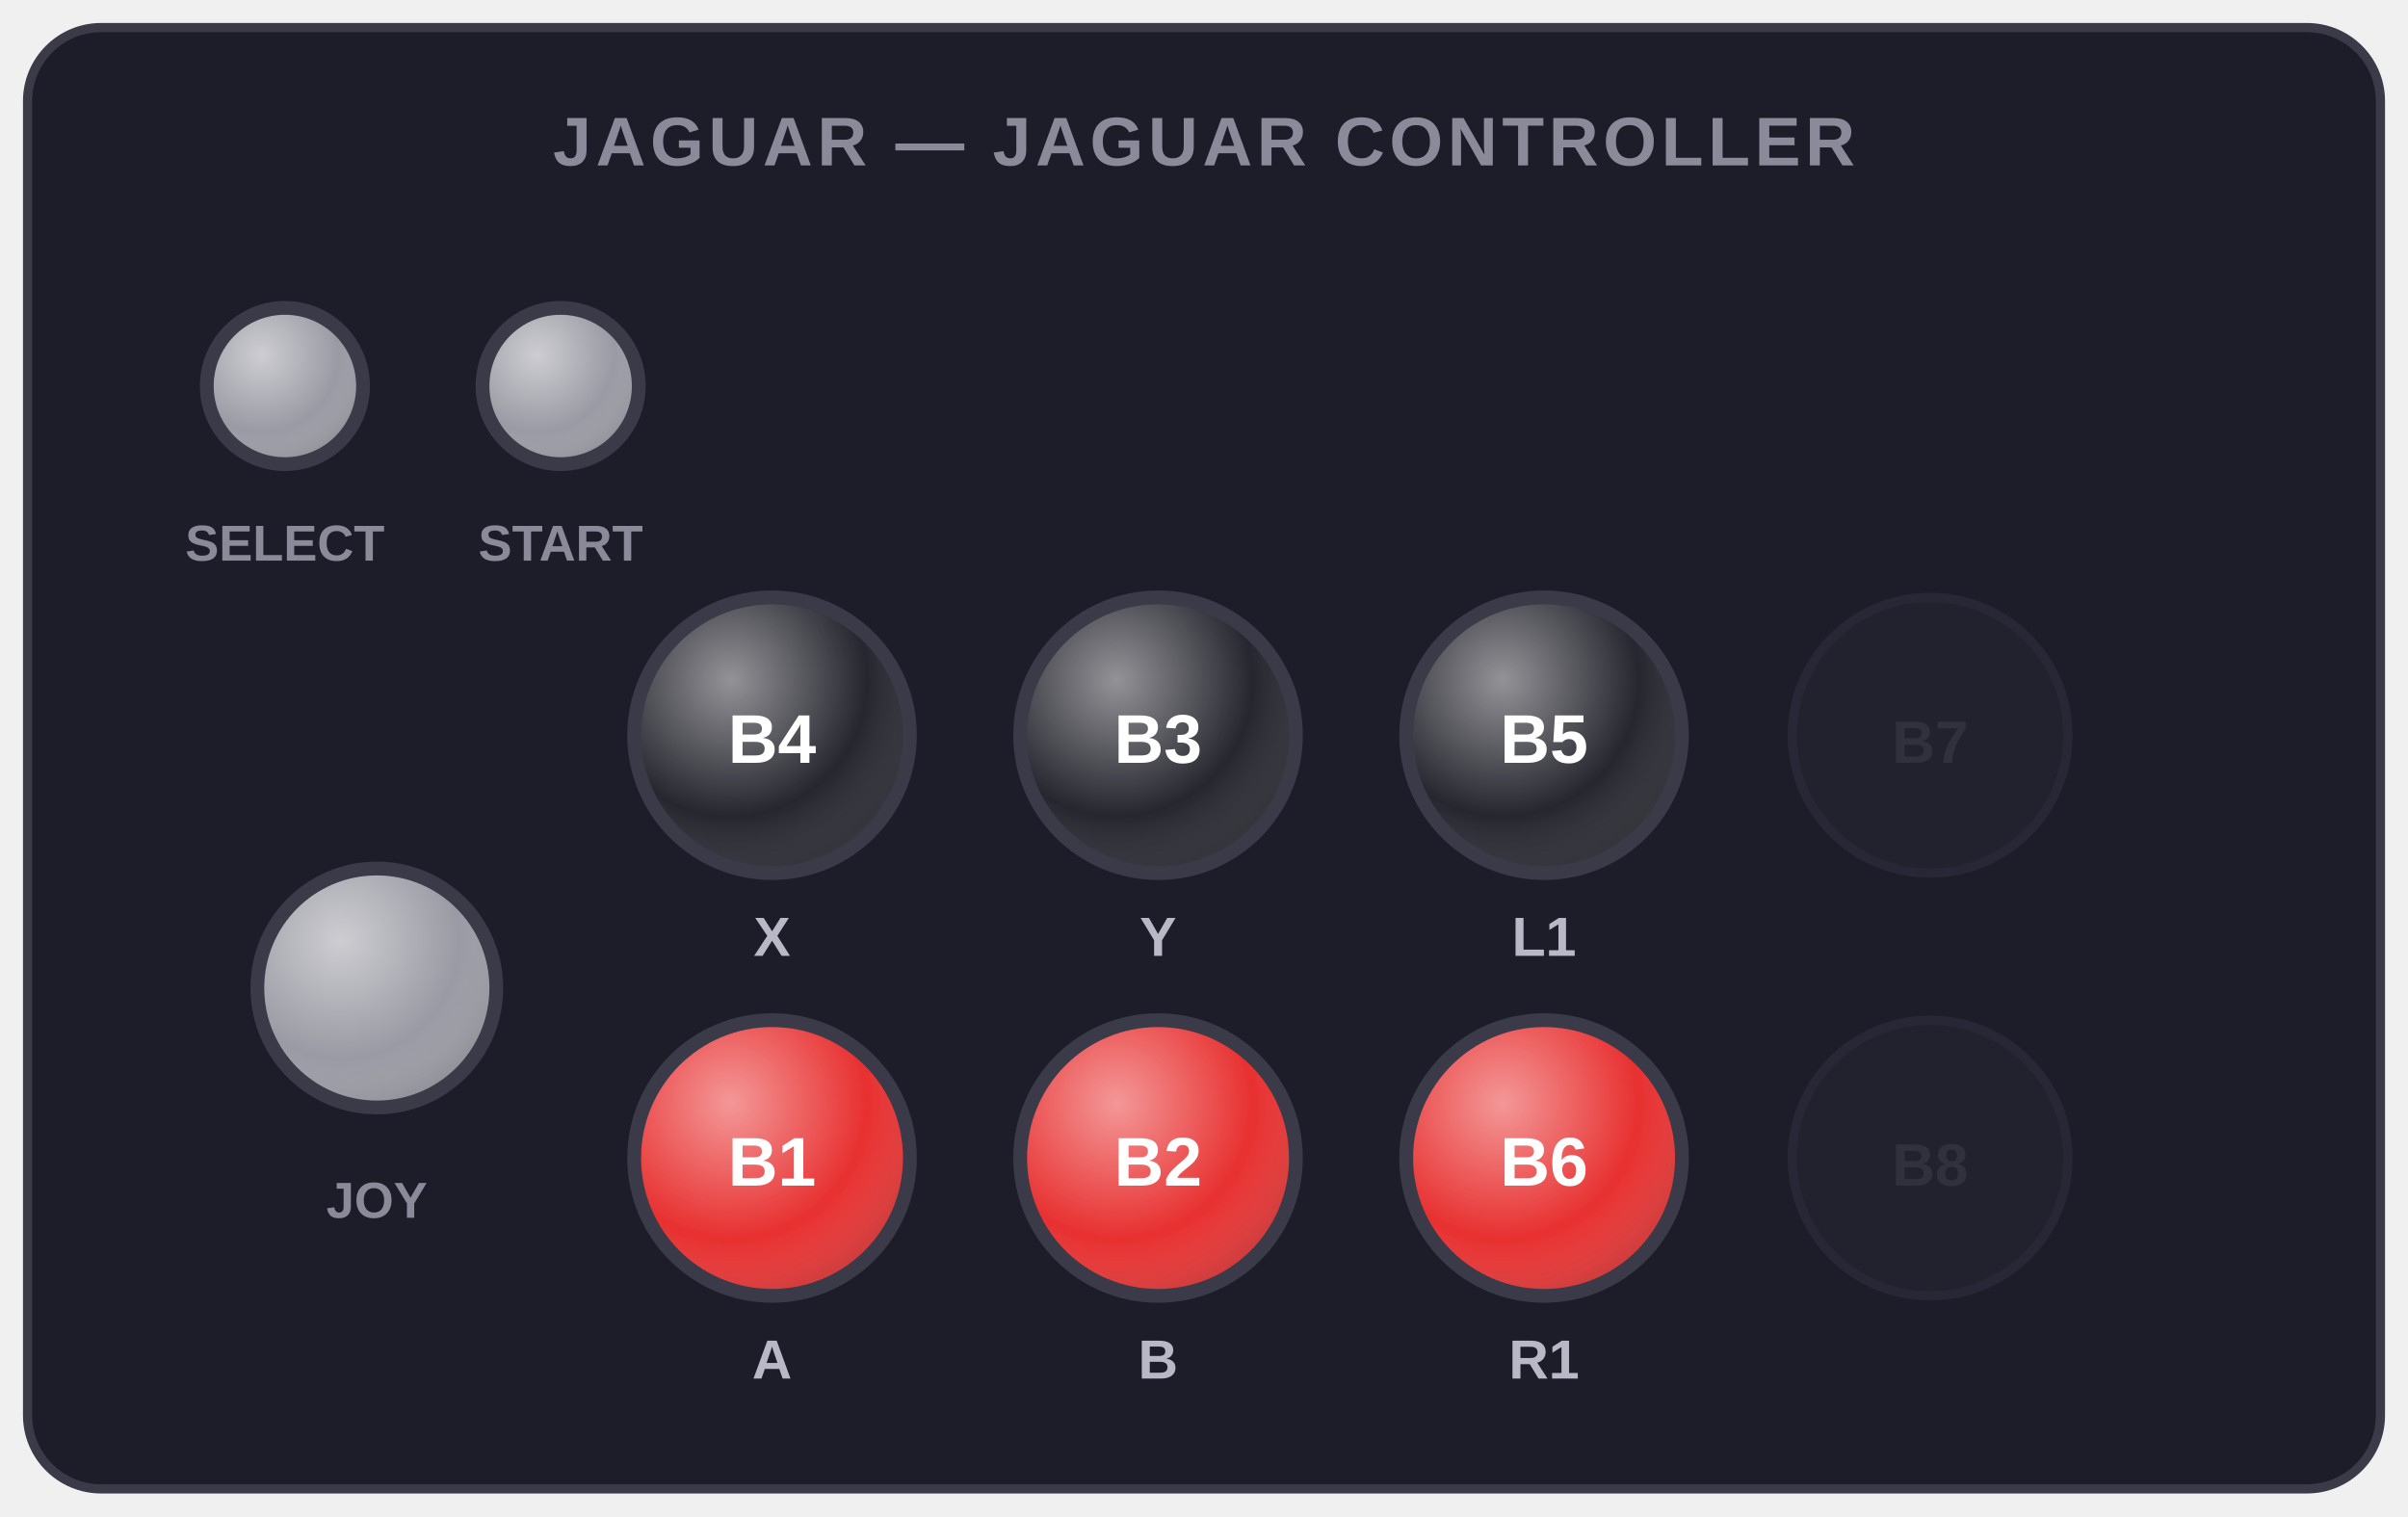
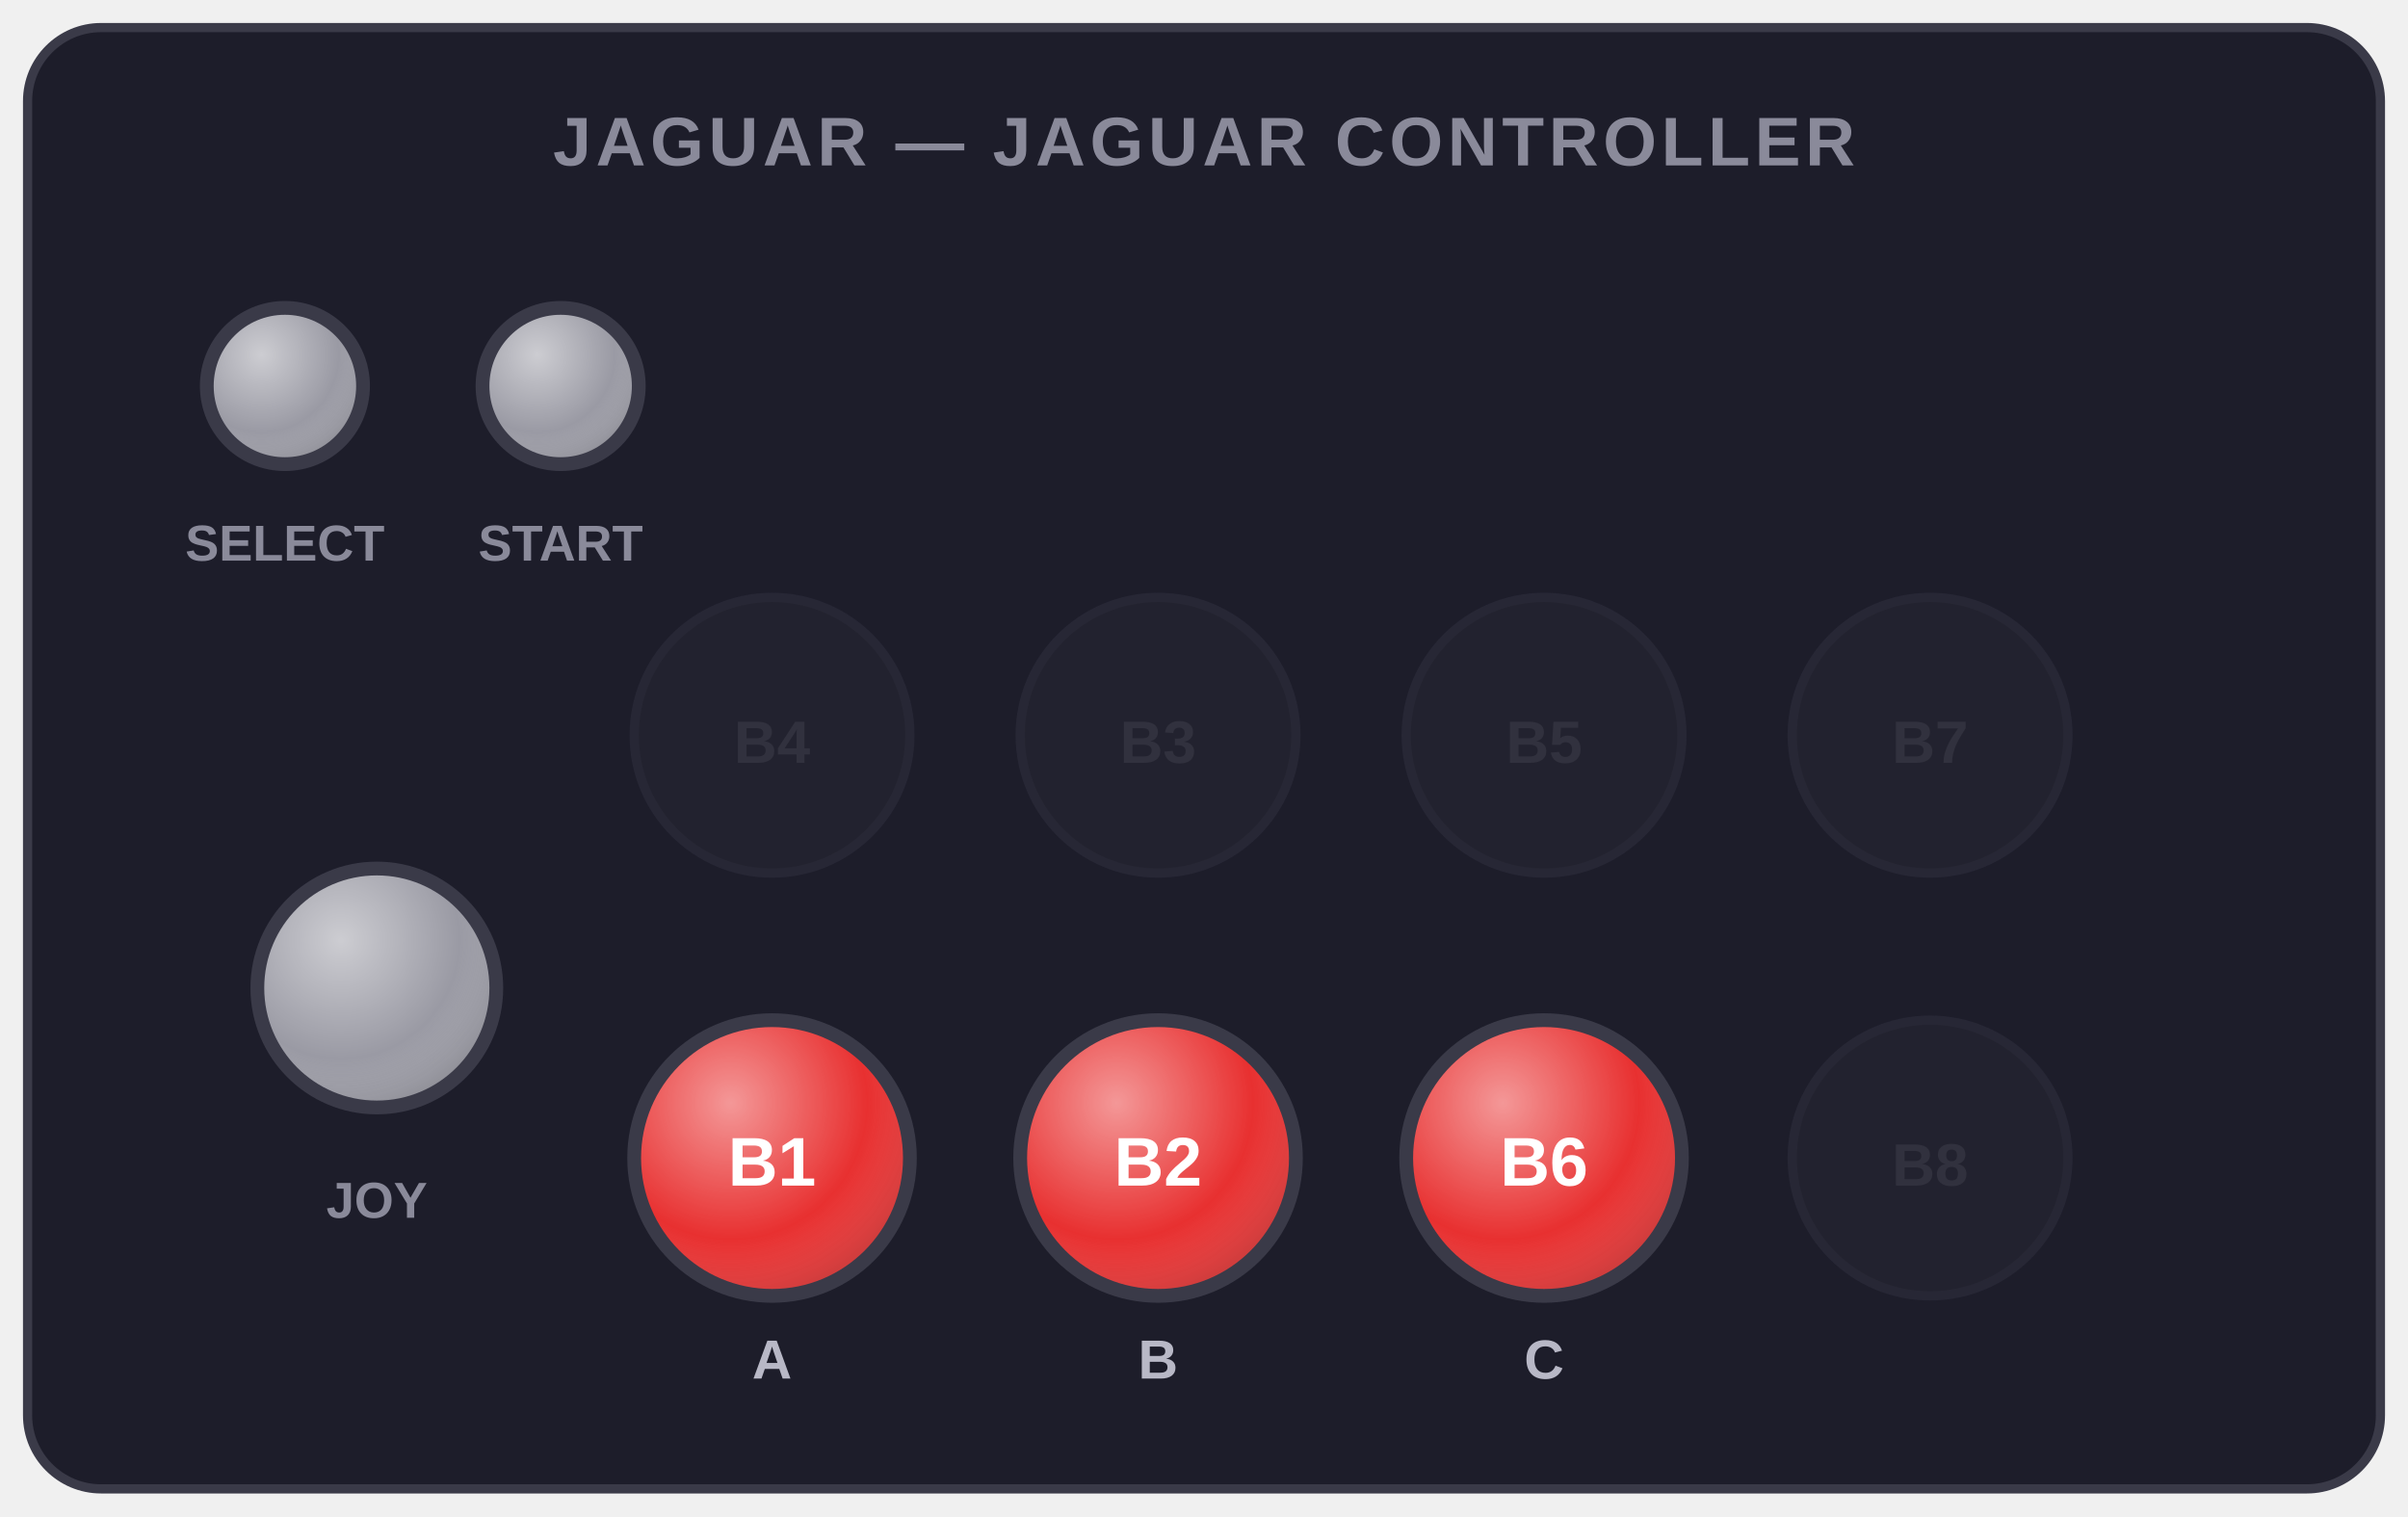
<svg xmlns="http://www.w3.org/2000/svg" viewBox="0 0 524 330" font-family="Segoe UI, Arial, sans-serif">
  <defs>
    <radialGradient id="dome" cx="0.35" cy="0.3" r="0.9">
      <stop offset="0" stop-color="#ffffff" stop-opacity="0.5" />
      <stop offset="0.55" stop-color="#ffffff" stop-opacity="0" />
      <stop offset="1" stop-color="#000000" stop-opacity="0.35" />
    </radialGradient>
  </defs>
  <rect x="6" y="6" width="512" height="318" rx="16" fill="#1d1d2a" stroke="#3a3a48" stroke-width="2" />
  <text x="262" y="36" text-anchor="middle" fill="#8a8a9a" font-size="15" font-weight="bold" letter-spacing="1">JAGUAR — JAGUAR CONTROLLER</text>
  <circle cx="62" cy="84" r="17" fill="#9a9aa4" />
  <circle cx="62" cy="84" r="17" fill="url(#dome)" />
  <circle cx="62" cy="84" r="17" fill="none" stroke="#3a3a48" stroke-width="3" />
  <text x="62" y="122" text-anchor="middle" fill="#8a8a9a" font-size="11" font-weight="bold">SELECT</text>
  <circle cx="122" cy="84" r="17" fill="#9a9aa4" />
  <circle cx="122" cy="84" r="17" fill="url(#dome)" />
  <circle cx="122" cy="84" r="17" fill="none" stroke="#3a3a48" stroke-width="3" />
  <text x="122" y="122" text-anchor="middle" fill="#8a8a9a" font-size="11" font-weight="bold">START</text>
  <circle cx="82" cy="215" r="26" fill="#9a9aa4" />
  <circle cx="82" cy="215" r="26" fill="url(#dome)" />
  <circle cx="82" cy="215" r="26" fill="none" stroke="#3a3a48" stroke-width="3" />
  <text x="82" y="265" text-anchor="middle" fill="#8a8a9a" font-size="11" font-weight="bold">JOY</text>
-   <circle cx="168" cy="160" r="30" fill="#26262f" />
-   <circle cx="168" cy="160" r="30" fill="url(#dome)" />
-   <circle cx="168" cy="160" r="30" fill="none" stroke="#3a3a48" stroke-width="3" />
-   <text x="168" y="166" text-anchor="middle" fill="#ffffff" font-size="15" font-weight="bold">B4</text>
-   <text x="168" y="208" text-anchor="middle" fill="#b8b8c6" font-size="12" font-weight="bold">X</text>
-   <circle cx="252" cy="160" r="30" fill="#26262f" />
-   <circle cx="252" cy="160" r="30" fill="url(#dome)" />
-   <circle cx="252" cy="160" r="30" fill="none" stroke="#3a3a48" stroke-width="3" />
-   <text x="252" y="166" text-anchor="middle" fill="#ffffff" font-size="15" font-weight="bold">B3</text>
-   <text x="252" y="208" text-anchor="middle" fill="#b8b8c6" font-size="12" font-weight="bold">Y</text>
-   <circle cx="336" cy="160" r="30" fill="#26262f" />
-   <circle cx="336" cy="160" r="30" fill="url(#dome)" />
-   <circle cx="336" cy="160" r="30" fill="none" stroke="#3a3a48" stroke-width="3" />
-   <text x="336" y="166" text-anchor="middle" fill="#ffffff" font-size="15" font-weight="bold">B5</text>
-   <text x="336" y="208" text-anchor="middle" fill="#b8b8c6" font-size="12" font-weight="bold">L1</text>
+   <g opacity="0.18">
+     <circle cx="168" cy="160" r="30" fill="#3a3a48" />
+     <circle cx="168" cy="160" r="30" fill="none" stroke="#55556a" stroke-width="2" />
+     <text x="168" y="166" text-anchor="middle" fill="#8a8a9a" font-size="13" font-weight="bold">B4</text>
+   </g>
+   <g opacity="0.18">
+     <circle cx="252" cy="160" r="30" fill="#3a3a48" />
+     <circle cx="252" cy="160" r="30" fill="none" stroke="#55556a" stroke-width="2" />
+     <text x="252" y="166" text-anchor="middle" fill="#8a8a9a" font-size="13" font-weight="bold">B3</text>
+   </g>
+   <g opacity="0.18">
+     <circle cx="336" cy="160" r="30" fill="#3a3a48" />
+     <circle cx="336" cy="160" r="30" fill="none" stroke="#55556a" stroke-width="2" />
+     <text x="336" y="166" text-anchor="middle" fill="#8a8a9a" font-size="13" font-weight="bold">B5</text>
+   </g>
  <g opacity="0.18">
    <circle cx="420" cy="160" r="30" fill="#3a3a48" />
    <circle cx="420" cy="160" r="30" fill="none" stroke="#55556a" stroke-width="2" />
    <text x="420" y="166" text-anchor="middle" fill="#8a8a9a" font-size="13" font-weight="bold">B7</text>
  </g>
  <circle cx="168" cy="252" r="30" fill="#e83030" />
  <circle cx="168" cy="252" r="30" fill="url(#dome)" />
  <circle cx="168" cy="252" r="30" fill="none" stroke="#3a3a48" stroke-width="3" />
  <text x="168" y="258" text-anchor="middle" fill="#ffffff" font-size="15" font-weight="bold">B1</text>
  <text x="168" y="300" text-anchor="middle" fill="#b8b8c6" font-size="12" font-weight="bold">A</text>
  <circle cx="252" cy="252" r="30" fill="#e83030" />
  <circle cx="252" cy="252" r="30" fill="url(#dome)" />
  <circle cx="252" cy="252" r="30" fill="none" stroke="#3a3a48" stroke-width="3" />
  <text x="252" y="258" text-anchor="middle" fill="#ffffff" font-size="15" font-weight="bold">B2</text>
  <text x="252" y="300" text-anchor="middle" fill="#b8b8c6" font-size="12" font-weight="bold">B</text>
  <circle cx="336" cy="252" r="30" fill="#e83030" />
  <circle cx="336" cy="252" r="30" fill="url(#dome)" />
  <circle cx="336" cy="252" r="30" fill="none" stroke="#3a3a48" stroke-width="3" />
  <text x="336" y="258" text-anchor="middle" fill="#ffffff" font-size="15" font-weight="bold">B6</text>
-   <text x="336" y="300" text-anchor="middle" fill="#b8b8c6" font-size="12" font-weight="bold">R1</text>
+   <text x="336" y="300" text-anchor="middle" fill="#b8b8c6" font-size="12" font-weight="bold">C</text>
  <g opacity="0.18">
    <circle cx="420" cy="252" r="30" fill="#3a3a48" />
    <circle cx="420" cy="252" r="30" fill="none" stroke="#55556a" stroke-width="2" />
    <text x="420" y="258" text-anchor="middle" fill="#8a8a9a" font-size="13" font-weight="bold">B8</text>
  </g>
</svg>
